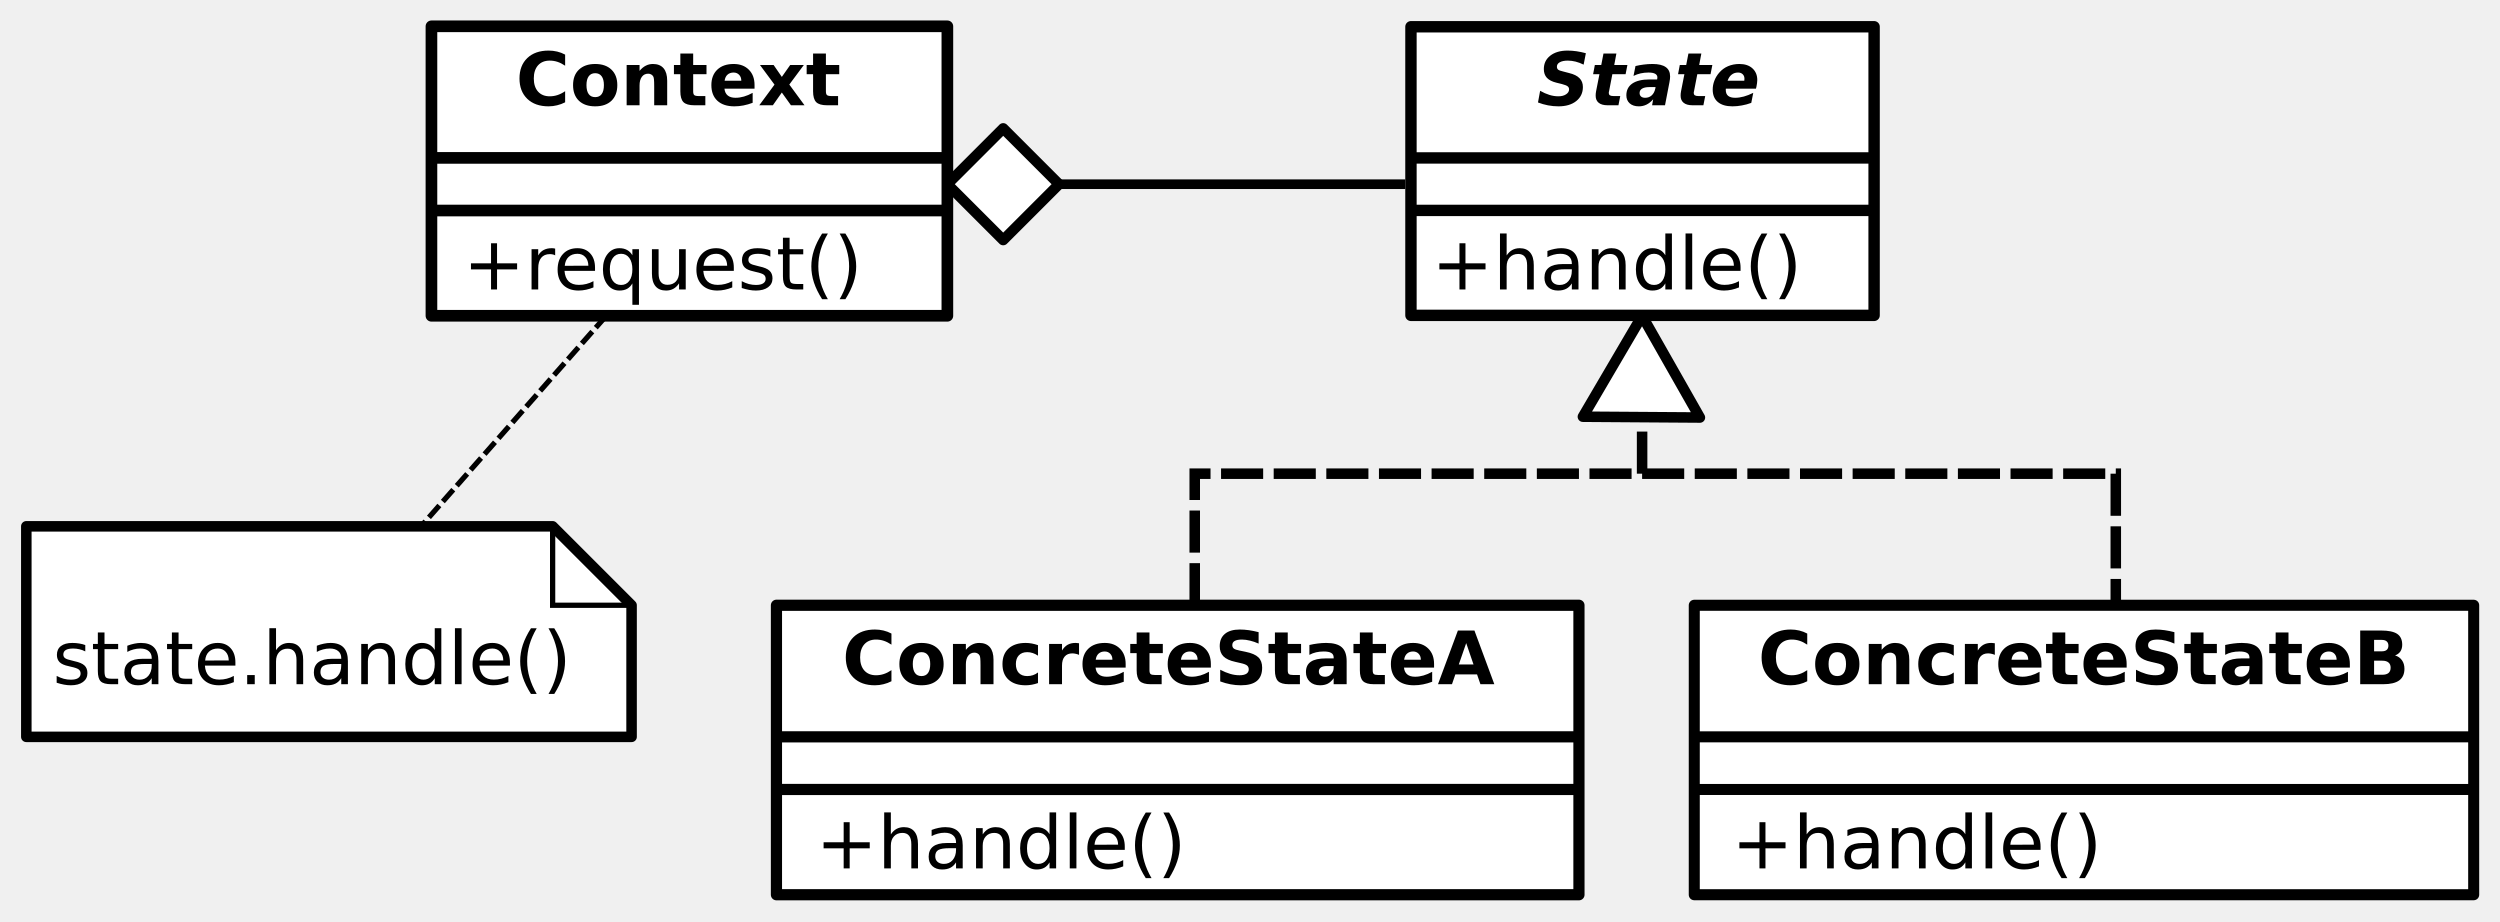
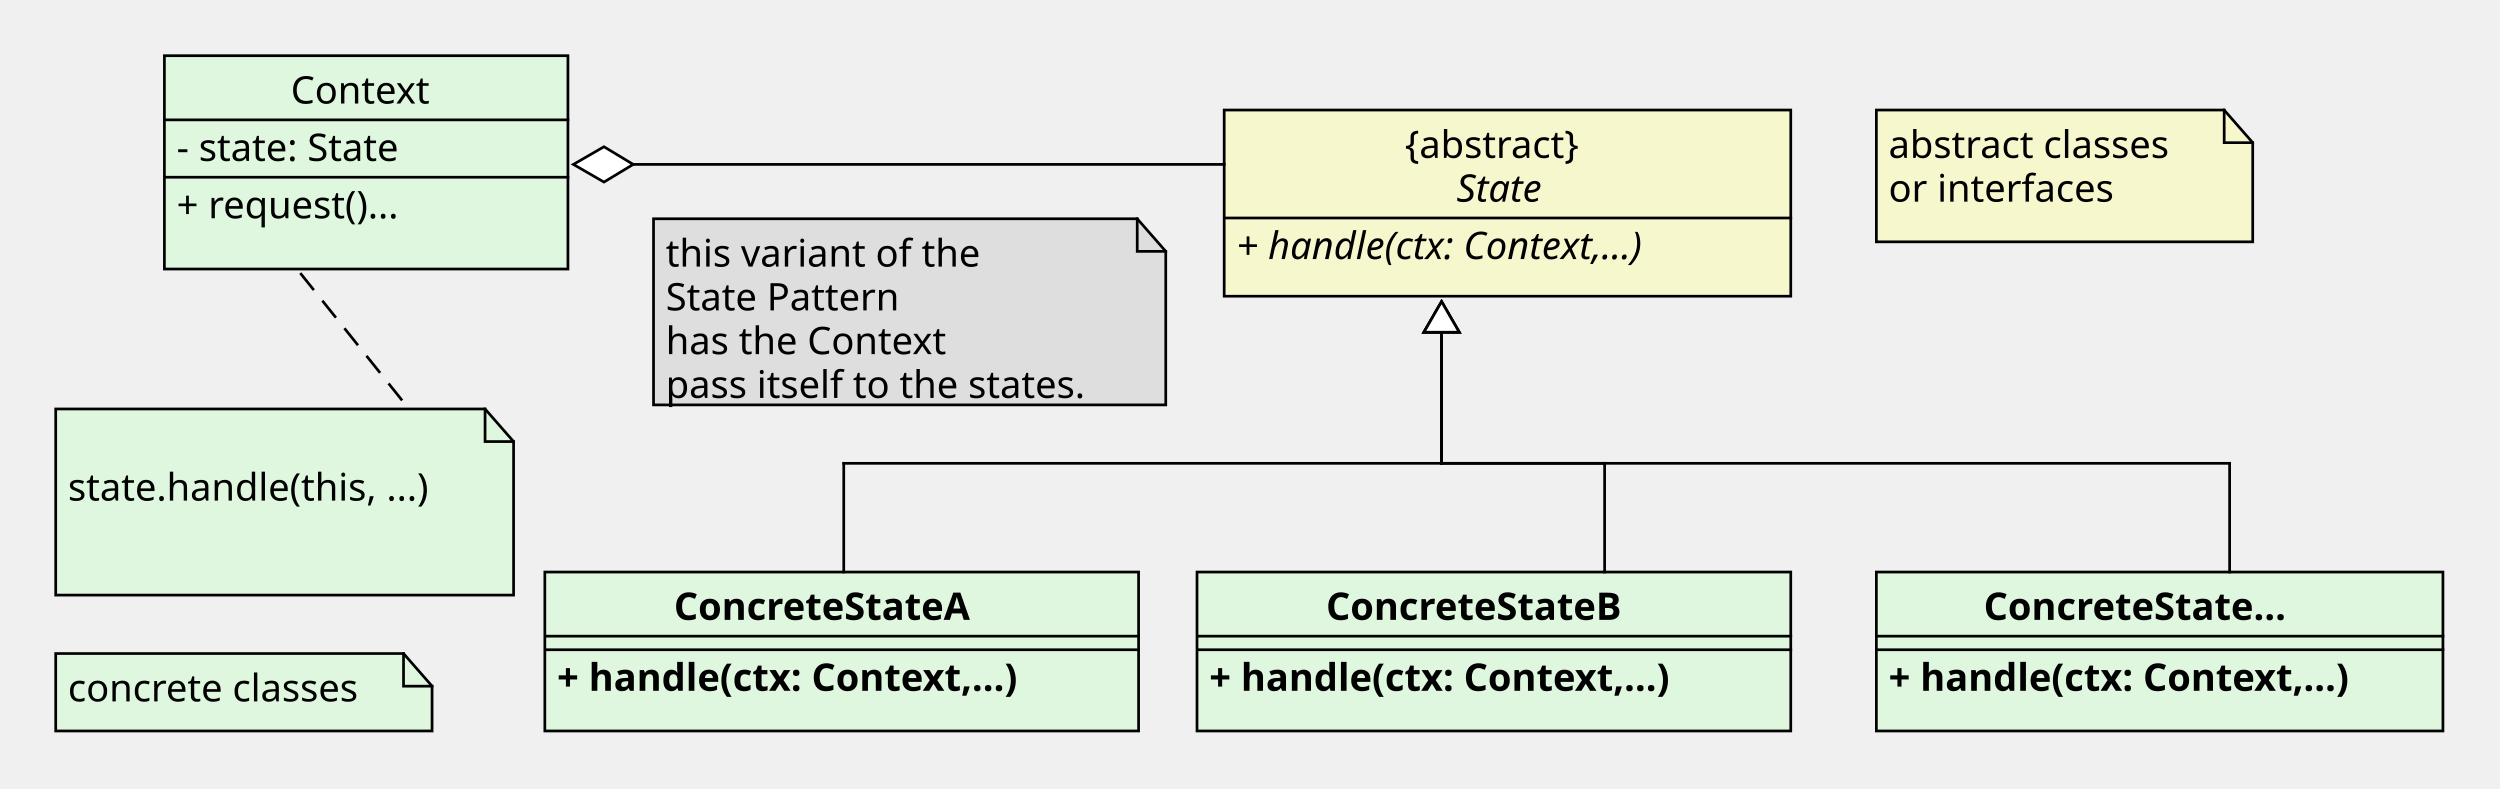
- <svg xmlns="http://www.w3.org/2000/svg" version="1.1" id="svg6918" height="175" width="475">
-   <defs id="defs6920" />
-   <g transform="translate(5,-77.36218)" style="display:inline" id="layer1">
-     <g id="g103">
-       <rect style="fill:#ffffff;fill-opacity:1;stroke:#000000;stroke-width:2.214;stroke-linecap:round;stroke-linejoin:round;stroke-miterlimit:4;stroke-dasharray:none;stroke-dashoffset:0;stroke-opacity:1" id="rect7006" width="98.026" height="55" x="76.974" y="82.362" />
-       <path style="fill:none;stroke:#000000;stroke-width:2.214;stroke-linecap:butt;stroke-linejoin:miter;stroke-miterlimit:4;stroke-dasharray:none;stroke-opacity:1" d="M 76.974,107.362 H 175" id="path7518" />
-       <path style="fill:none;stroke:#000000;stroke-width:2.214;stroke-linecap:butt;stroke-linejoin:miter;stroke-miterlimit:4;stroke-dasharray:none;stroke-opacity:1" d="M 76.974,117.362 H 175" id="path7520" />
-       <text xml:space="preserve" style="font-style:normal;font-weight:normal;line-height:0%;font-family:'Bitstream Vera Sans';fill:#000000;fill-opacity:1;stroke:none" x="93" y="97.362" id="text7522">
-         <tspan id="tspan7524" x="93" y="97.362" style="font-weight:bold;font-size:14px;line-height:1.25;-inkscape-font-specification:'Bitstream Vera Sans Bold'">Context</tspan>
-       </text>
-       <text xml:space="preserve" style="font-style:normal;font-weight:normal;line-height:0%;font-family:'Bitstream Vera Sans';fill:#000000;fill-opacity:1;stroke:none" x="83" y="132.362" id="text7526">
-         <tspan id="tspan7528" x="83" y="132.362" style="font-size:14px;line-height:1.25">+request()</tspan>
-       </text>
+ <svg xmlns="http://www.w3.org/2000/svg" fill-opacity="1" color-rendering="auto" color-interpolation="auto" text-rendering="auto" stroke="black" stroke-linecap="square" width="920" stroke-miterlimit="10" shape-rendering="auto" stroke-opacity="1" fill="black" stroke-dasharray="none" font-weight="normal" stroke-width="1" viewBox="170 30 920 290" height="290" font-family="'Dialog'" font-style="normal" stroke-linejoin="miter" font-size="12px" stroke-dashoffset="0" image-rendering="auto">
+   <defs id="genericDefs" />
+   <g>
+     <defs id="defs1">
+       <clipPath clipPathUnits="userSpaceOnUse" id="clipPath1">
+         <path d="M0 0 L2147483647 0 L2147483647 2147483647 L0 2147483647 L0 0 Z" />
+       </clipPath>
+       <clipPath clipPathUnits="userSpaceOnUse" id="clipPath2">
+         <path d="M0 0 L0 70 L190 70 L190 0 Z" />
+       </clipPath>
+       <clipPath clipPathUnits="userSpaceOnUse" id="clipPath3">
+         <path d="M0 0 L0 50 L140 50 L140 0 Z" />
+       </clipPath>
+       <clipPath clipPathUnits="userSpaceOnUse" id="clipPath4">
+         <path d="M0 0 L0 30 L140 30 L140 0 Z" />
+       </clipPath>
+       <clipPath clipPathUnits="userSpaceOnUse" id="clipPath5">
+         <path d="M0 0 L0 70 L170 70 L170 0 Z" />
+       </clipPath>
+       <clipPath clipPathUnits="userSpaceOnUse" id="clipPath6">
+         <path d="M0 0 L0 60 L210 60 L210 0 Z" />
+       </clipPath>
+       <clipPath clipPathUnits="userSpaceOnUse" id="clipPath7">
+         <path d="M0 0 L0 60 L220 60 L220 0 Z" />
+       </clipPath>
+       <clipPath clipPathUnits="userSpaceOnUse" id="clipPath8">
+         <path d="M0 0 L0 70 L210 70 L210 0 Z" />
+       </clipPath>
+       <clipPath clipPathUnits="userSpaceOnUse" id="clipPath9">
+         <path d="M0 0 L0 80 L150 80 L150 0 Z" />
+       </clipPath>
+       <clipPath clipPathUnits="userSpaceOnUse" id="clipPath10">
+         <path d="M0 0 L0 80 L70 80 L70 0 Z" />
+       </clipPath>
+       <clipPath clipPathUnits="userSpaceOnUse" id="clipPath11">
+         <path d="M0 0 L0 130 L320 130 L320 0 Z" />
+       </clipPath>
+       <clipPath clipPathUnits="userSpaceOnUse" id="clipPath12">
+         <path d="M0 0 L0 130 L90 130 L90 0 Z" />
+       </clipPath>
+       <clipPath clipPathUnits="userSpaceOnUse" id="clipPath13">
+         <path d="M0 0 L0 130 L250 130 L250 0 Z" />
+       </clipPath>
+       <clipPath clipPathUnits="userSpaceOnUse" id="clipPath14">
+         <path d="M0 0 L0 30 L270 30 L270 0 Z" />
+       </clipPath>
+     </defs>
+     <g fill="rgb(204,204,204)" fill-opacity="0.49" transform="translate(410,110)" stroke-opacity="0.49" stroke="rgb(204,204,204)">
+       <path d="M0.5 0.5 L178.5 0.5 L189 12.5 L189 69 L0.5 69 Z" stroke="none" clip-path="url(#clipPath2)" />
    </g>
-     <path id="path7539" d="M 110.179,137.362 75,177.362" style="fill:none;stroke:#000000;stroke-width:1;stroke-linecap:butt;stroke-linejoin:miter;stroke-miterlimit:4;stroke-dasharray:3, 1;stroke-dashoffset:0;stroke-opacity:1" />
-     <g id="g68">
-       <path style="fill:#ffffff;fill-opacity:1;stroke:#000000;stroke-width:2;stroke-linecap:round;stroke-linejoin:round;stroke-miterlimit:4;stroke-dashoffset:0;stroke-opacity:1" d="m 0,177.362 h 100 l 15,15 v 25 H 0 Z" id="rect7530" />
-       <path style="fill:none;stroke:#000000;stroke-width:1px;stroke-linecap:butt;stroke-linejoin:miter;stroke-opacity:1" d="m 100,177.362 v 15 h 15" id="path7533" />
-       <text xml:space="preserve" style="font-style:normal;font-weight:normal;line-height:0%;font-family:'Bitstream Vera Sans';fill:#000000;fill-opacity:1;stroke:none" x="5" y="207.362" id="text7535">
-         <tspan id="tspan7537" x="5" y="207.362" style="font-size:14px;line-height:1.25">state.handle()</tspan>
-       </text>
+     <g transform="translate(410,110)">
+       <path fill="none" d="M0.5 0.5 L178.5 0.5 L189 12.5 L189 69 L0.5 69 Z" clip-path="url(#clipPath2)" />
+       <path fill="none" d="M178.5 0.5 L178.5 12.5 L189 12.5" clip-path="url(#clipPath2)" />
+       <text x="5" font-size="14px" y="18.109" clip-path="url(#clipPath2)" font-family="sans-serif" stroke="none" xml:space="preserve">this variant of the</text>
+       <text x="5" font-size="14px" y="34.219" clip-path="url(#clipPath2)" font-family="sans-serif" stroke="none" xml:space="preserve">State Pattern</text>
+       <text x="5" font-size="14px" y="50.328" clip-path="url(#clipPath2)" font-family="sans-serif" stroke="none" xml:space="preserve">has the Context</text>
+       <text x="5" font-size="14px" y="66.438" clip-path="url(#clipPath2)" font-family="sans-serif" stroke="none" xml:space="preserve">pass itself to the states.</text>
    </g>
-     <rect transform="rotate(-45)" y="203.196" x="44.292" height="15" width="15" id="rect7618" style="fill:#ffffff;fill-opacity:1;stroke:#000000;stroke-width:2;stroke-linecap:round;stroke-linejoin:round;stroke-miterlimit:4;stroke-dasharray:none;stroke-dashoffset:0;stroke-opacity:1" />
-     <path id="path7620" d="M 262,112.362 H 195" style="fill:none;stroke:#000000;stroke-width:1.83;stroke-linecap:butt;stroke-linejoin:miter;stroke-miterlimit:4;stroke-dasharray:none;stroke-opacity:1" />
-     <g transform="translate(-6)" id="g94">
-       <rect style="fill:#ffffff;fill-opacity:1;stroke:#000000;stroke-width:2.163;stroke-linecap:round;stroke-linejoin:round;stroke-miterlimit:4;stroke-dasharray:none;stroke-dashoffset:0;stroke-opacity:1" id="rect7562" width="87.997" height="54.837" x="269.082" y="82.444" />
-       <path style="fill:none;stroke:#000000;stroke-width:2.163;stroke-linecap:butt;stroke-linejoin:miter;stroke-miterlimit:4;stroke-dasharray:none;stroke-opacity:1" d="m 269.082,107.37 h 87.997" id="path7564" />
-       <path style="fill:none;stroke:#000000;stroke-width:2.163;stroke-linecap:butt;stroke-linejoin:miter;stroke-miterlimit:4;stroke-dasharray:none;stroke-opacity:1" d="m 269.082,117.34 h 87.997" id="path7566" />
-       <text xml:space="preserve" style="font-style:italic;font-weight:normal;line-height:0%;font-family:'Bitstream Vera Sans';-inkscape-font-specification:'Bitstream Vera Sans Bold Oblique';display:inline;fill:#000000;fill-opacity:1;stroke:none" x="293" y="97.362" id="text7522-6">
-         <tspan id="tspan7524-0" x="293" y="97.362" style="font-style:italic;font-weight:bold;font-size:14px;line-height:1.25;-inkscape-font-specification:'Bitstream Vera Sans Bold Oblique'">State</tspan>
-       </text>
-       <text xml:space="preserve" style="font-style:normal;font-weight:normal;line-height:0%;font-family:'Bitstream Vera Sans';display:inline;fill:#000000;fill-opacity:1;stroke:none" x="273" y="132.362" id="text7526-1">
-         <tspan style="font-size:14px;line-height:1.25" id="tspan7528-5" x="273" y="132.362">+handle()</tspan>
-       </text>
+     <g fill="rgb(255,255,170)" fill-opacity="0.49" transform="translate(860,70)" stroke-opacity="0.49" stroke="rgb(255,255,170)">
+       <path d="M0.5 0.5 L128.5 0.5 L139 12.5 L139 49 L0.5 49 Z" stroke="none" clip-path="url(#clipPath3)" />
    </g>
-     <g transform="translate(-8)" id="g246">
-       <path style="fill:#ffffff;fill-opacity:1;stroke:#000000;stroke-width:2;stroke-linecap:round;stroke-linejoin:round;stroke-miterlimit:4;stroke-dasharray:none;stroke-dashoffset:0;stroke-opacity:1" id="path7741" d="m 261.071,273.857 -22.231,-0.155 11.25,-19.175 z" transform="translate(64.91026,-117.1651)" />
-       <path style="fill:none;stroke:#000000;stroke-width:2;stroke-linecap:butt;stroke-linejoin:miter;stroke-miterlimit:4;stroke-dasharray:8, 2;stroke-dashoffset:0;stroke-opacity:1" d="m 315,167.362 v -10" id="path7745" />
-       <path style="fill:none;stroke:#000000;stroke-width:2;stroke-linecap:butt;stroke-linejoin:miter;stroke-miterlimit:4;stroke-dasharray:8, 2;stroke-dashoffset:0;stroke-opacity:1" d="m 230,192.362 v -25 h 175 v 25" id="path7743" />
+     <g transform="translate(860,70)">
+       <path fill="none" d="M0.5 0.5 L128.5 0.5 L139 12.5 L139 49 L0.5 49 Z" clip-path="url(#clipPath3)" />
+       <path fill="none" d="M128.5 0.5 L128.5 12.5 L139 12.5" clip-path="url(#clipPath3)" />
+       <text x="5" font-size="14px" y="18.109" clip-path="url(#clipPath3)" font-family="sans-serif" stroke="none" xml:space="preserve">abstract classes</text>
+       <text x="5" font-size="14px" y="34.219" clip-path="url(#clipPath3)" font-family="sans-serif" stroke="none" xml:space="preserve">or interfaces</text>
    </g>
-     <g id="g255">
-       <rect style="fill:#ffffff;fill-opacity:1;stroke:#000000;stroke-width:2.126;stroke-linecap:round;stroke-linejoin:round;stroke-miterlimit:4;stroke-dasharray:none;stroke-dashoffset:0;stroke-opacity:1" id="rect7562-9" width="152.475" height="55" x="142.525" y="192.362" />
-       <path style="fill:none;stroke:#000000;stroke-width:2.126;stroke-linecap:butt;stroke-linejoin:miter;stroke-miterlimit:4;stroke-dasharray:none;stroke-opacity:1" d="M 142.525,217.362 H 295" id="path7564-2" />
-       <path style="fill:none;stroke:#000000;stroke-width:2.126;stroke-linecap:butt;stroke-linejoin:miter;stroke-miterlimit:4;stroke-dasharray:none;stroke-opacity:1" d="M 142.525,227.362 H 295" id="path7566-2" />
-       <text xml:space="preserve" style="font-style:normal;font-weight:normal;line-height:0%;font-family:'Bitstream Vera Sans';-inkscape-font-specification:'Bitstream Vera Sans Bold';display:inline;fill:#000000;fill-opacity:1;stroke:none" x="155" y="207.362" id="text7522-6-5">
-         <tspan id="tspan7524-0-0" x="155" y="207.362" style="font-style:normal;font-weight:bold;font-size:14px;line-height:1.25;-inkscape-font-specification:'Bitstream Vera Sans Bold'">ConcreteStateA</tspan>
-       </text>
-       <text xml:space="preserve" style="font-style:normal;font-weight:normal;line-height:0%;font-family:'Bitstream Vera Sans';display:inline;fill:#000000;fill-opacity:1;stroke:none" x="150" y="242.362" id="text7526-1-9">
-         <tspan style="font-size:14px;line-height:1.25" id="tspan7528-5-6" x="150" y="242.362">+handle()</tspan>
-       </text>
+     <g fill="rgb(204,255,204)" fill-opacity="0.49" transform="translate(190,270)" stroke-opacity="0.49" stroke="rgb(204,255,204)">
+       <path d="M0.5 0.5 L128.5 0.5 L139 12.5 L139 29 L0.5 29 Z" stroke="none" clip-path="url(#clipPath4)" />
    </g>
-     <g id="g264">
-       <rect style="fill:#ffffff;fill-opacity:1;stroke:#000000;stroke-width:2.095;stroke-linecap:round;stroke-linejoin:round;stroke-miterlimit:4;stroke-dasharray:none;stroke-dashoffset:0;stroke-opacity:1" id="rect7562-9-4" width="148.089" height="55" x="316.911" y="192.362" />
-       <path style="fill:none;stroke:#000000;stroke-width:2.095;stroke-linecap:butt;stroke-linejoin:miter;stroke-miterlimit:4;stroke-dasharray:none;stroke-opacity:1" d="M 316.911,217.362 H 465" id="path7564-2-7" />
-       <path style="fill:none;stroke:#000000;stroke-width:2.095;stroke-linecap:butt;stroke-linejoin:miter;stroke-miterlimit:4;stroke-dasharray:none;stroke-opacity:1" d="M 316.911,227.362 H 465" id="path7566-2-4" />
-       <text xml:space="preserve" style="font-style:normal;font-weight:normal;line-height:0%;font-family:'Bitstream Vera Sans';-inkscape-font-specification:'Bitstream Vera Sans Bold';display:inline;fill:#000000;fill-opacity:1;stroke:none" x="329" y="207.362" id="text7522-6-5-7">
-         <tspan id="tspan7524-0-0-4" x="329" y="207.362" style="font-style:normal;font-weight:bold;font-size:14px;line-height:1.25;-inkscape-font-specification:'Bitstream Vera Sans Bold'">ConcreteStateB</tspan>
-       </text>
-       <text xml:space="preserve" style="font-style:normal;font-weight:normal;line-height:0%;font-family:'Bitstream Vera Sans';display:inline;fill:#000000;fill-opacity:1;stroke:none" x="324" y="242.362" id="text7526-1-9-0">
-         <tspan style="font-size:14px;line-height:1.25" id="tspan7528-5-6-0" x="324" y="242.362">+handle()</tspan>
-       </text>
+     <g transform="translate(190,270)">
+       <path fill="none" d="M0.5 0.5 L128.5 0.5 L139 12.5 L139 29 L0.5 29 Z" clip-path="url(#clipPath4)" />
+       <path fill="none" d="M128.5 0.5 L128.5 12.5 L139 12.5" clip-path="url(#clipPath4)" />
+       <text x="5" font-size="14px" y="18.109" clip-path="url(#clipPath4)" font-family="sans-serif" stroke="none" xml:space="preserve">concrete classes</text>
+     </g>
+     <g fill="rgb(204,255,204)" fill-opacity="0.49" transform="translate(190,180)" stroke-opacity="0.49" stroke="rgb(204,255,204)">
+       <path d="M0.5 0.5 L158.5 0.5 L169 12.5 L169 69 L0.5 69 Z" stroke="none" clip-path="url(#clipPath5)" />
+     </g>
+     <g transform="translate(190,180)">
+       <path fill="none" d="M0.5 0.5 L158.5 0.5 L169 12.5 L169 69 L0.5 69 Z" clip-path="url(#clipPath5)" />
+       <path fill="none" d="M158.5 0.5 L158.5 12.5 L169 12.5" clip-path="url(#clipPath5)" />
+       <text x="5" font-size="14px" y="34.219" clip-path="url(#clipPath5)" font-family="sans-serif" stroke="none" xml:space="preserve">state.handle(this, ...)</text>
+     </g>
+     <g fill="rgb(204,255,204)" fill-opacity="0.49" transform="translate(860,240)" stroke-opacity="0.49" stroke="rgb(204,255,204)">
+       <rect x="0.5" width="208.5" height="58.5" y="0.5" clip-path="url(#clipPath6)" stroke="none" />
+     </g>
+     <g transform="translate(860,240)">
+       <rect fill="none" x="0.5" width="208.5" height="58.5" y="0.5" clip-path="url(#clipPath6)" />
+       <text x="40" font-size="14px" y="18.109" clip-path="url(#clipPath6)" font-family="sans-serif" stroke="none" font-weight="bold" xml:space="preserve">ConcreteState...</text>
+       <path fill="none" d="M1 24.109 L209 24.109" clip-path="url(#clipPath6)" />
+       <path fill="none" d="M1 29.109 L209 29.109" clip-path="url(#clipPath6)" />
+       <text x="5" font-size="14px" y="44.219" clip-path="url(#clipPath6)" font-family="sans-serif" stroke="none" font-weight="bold" xml:space="preserve">+ handle(ctx: Context,...)</text>
+     </g>
+     <g fill="rgb(204,255,204)" fill-opacity="0.49" transform="translate(370,240)" stroke-opacity="0.49" stroke="rgb(204,255,204)">
+       <rect x="0.5" width="218.5" height="58.5" y="0.5" clip-path="url(#clipPath7)" stroke="none" />
+     </g>
+     <g transform="translate(370,240)">
+       <rect fill="none" x="0.5" width="218.5" height="58.5" y="0.5" clip-path="url(#clipPath7)" />
+       <text x="48" font-size="14px" y="18.109" clip-path="url(#clipPath7)" font-family="sans-serif" stroke="none" font-weight="bold" xml:space="preserve">ConcreteStateA</text>
+       <path fill="none" d="M1 24.109 L219 24.109" clip-path="url(#clipPath7)" />
+       <path fill="none" d="M1 29.109 L219 29.109" clip-path="url(#clipPath7)" />
+       <text x="5" font-size="14px" y="44.219" clip-path="url(#clipPath7)" font-family="sans-serif" stroke="none" font-weight="bold" xml:space="preserve">+ handle(ctx: Context,...)</text>
+     </g>
+     <g fill="rgb(204,255,204)" fill-opacity="0.49" transform="translate(610,240)" stroke-opacity="0.49" stroke="rgb(204,255,204)">
+       <rect x="0.5" width="218.5" height="58.5" y="0.5" clip-path="url(#clipPath7)" stroke="none" />
+     </g>
+     <g transform="translate(610,240)">
+       <rect fill="none" x="0.5" width="218.5" height="58.5" y="0.5" clip-path="url(#clipPath7)" />
+       <text x="48" font-size="14px" y="18.109" clip-path="url(#clipPath7)" font-family="sans-serif" stroke="none" font-weight="bold" xml:space="preserve">ConcreteStateB</text>
+       <path fill="none" d="M1 24.109 L219 24.109" clip-path="url(#clipPath7)" />
+       <path fill="none" d="M1 29.109 L219 29.109" clip-path="url(#clipPath7)" />
+       <text x="5" font-size="14px" y="44.219" clip-path="url(#clipPath7)" font-family="sans-serif" stroke="none" font-weight="bold" xml:space="preserve">+ handle(ctx: Context,...)</text>
+     </g>
+     <g fill="rgb(255,255,170)" fill-opacity="0.49" transform="translate(620,70)" stroke-opacity="0.49" stroke="rgb(255,255,170)">
+       <rect x="0.5" width="208.5" height="68.5" y="0.5" clip-path="url(#clipPath8)" stroke="none" />
+     </g>
+     <g transform="translate(620,70)">
+       <rect fill="none" x="0.5" width="208.5" height="68.5" y="0.5" clip-path="url(#clipPath8)" />
+       <text x="67" font-size="14px" y="18.109" clip-path="url(#clipPath8)" font-family="sans-serif" stroke="none" xml:space="preserve">{abstract}</text>
+       <text x="86" font-size="14px" y="34.219" clip-path="url(#clipPath8)" font-family="sans-serif" font-style="italic" stroke="none" xml:space="preserve">State</text>
+       <path fill="none" d="M1 40.219 L209 40.219" clip-path="url(#clipPath8)" />
+       <text x="5" font-size="14px" y="55.328" clip-path="url(#clipPath8)" font-family="sans-serif" font-style="italic" stroke="none" xml:space="preserve">+ handle(ctx: Context,...)</text>
+     </g>
+     <g fill="rgb(204,255,204)" fill-opacity="0.49" transform="translate(230,50)" stroke-opacity="0.49" stroke="rgb(204,255,204)">
+       <rect x="0.5" width="148.5" height="78.5" y="0.5" clip-path="url(#clipPath9)" stroke="none" />
+     </g>
+     <g transform="translate(230,50)">
+       <rect fill="none" x="0.5" width="148.5" height="78.5" y="0.5" clip-path="url(#clipPath9)" />
+       <text x="47" font-size="14px" y="18.109" clip-path="url(#clipPath9)" font-family="sans-serif" stroke="none" xml:space="preserve">Context</text>
+       <path fill="none" d="M1 24.109 L149 24.109" clip-path="url(#clipPath9)" />
+       <text x="5" font-size="14px" y="39.219" clip-path="url(#clipPath9)" font-family="sans-serif" stroke="none" xml:space="preserve">- state: State</text>
+       <path fill="none" d="M1 45.219 L149 45.219" clip-path="url(#clipPath9)" />
+       <text x="5" font-size="14px" y="60.328" clip-path="url(#clipPath9)" font-family="sans-serif" stroke="none" xml:space="preserve">+ request()...</text>
+     </g>
+     <g stroke-dasharray="8,5" stroke-miterlimit="5" transform="translate(270,120)" stroke-linecap="butt">
+       <path fill="none" d="M10.5 10.5 L50.5 60.5" clip-path="url(#clipPath10)" />
+     </g>
+     <g transform="translate(690,130)">
+       <path fill="none" d="M10.5 11.5 L10.5 70.5" clip-path="url(#clipPath11)" />
+       <path fill="none" d="M10.5 70.5 L300.5 70.5" clip-path="url(#clipPath11)" />
+       <path fill="none" d="M300.5 70.5 L300.5 110.5" clip-path="url(#clipPath11)" />
+       <path fill="white" d="M4 22.258 L10.5 11 L17 22.258 Z" clip-path="url(#clipPath11)" stroke="none" />
+       <path fill="none" d="M4 22.258 L10.5 11 L17 22.258 Z" clip-path="url(#clipPath11)" />
+     </g>
+     <g transform="translate(690,130)">
+       <path fill="none" d="M10.5 11.5 L10.5 70.5" clip-path="url(#clipPath12)" />
+       <path fill="none" d="M10.5 70.5 L70.5 70.5" clip-path="url(#clipPath12)" />
+       <path fill="none" d="M70.5 70.5 L70.5 110.5" clip-path="url(#clipPath12)" />
+       <path fill="white" d="M4 22.258 L10.5 11 L17 22.258 Z" clip-path="url(#clipPath12)" stroke="none" />
+       <path fill="none" d="M4 22.258 L10.5 11 L17 22.258 Z" clip-path="url(#clipPath12)" />
+     </g>
+     <g transform="translate(470,130)">
+       <path fill="none" d="M230.5 11.5 L230.5 70.5" clip-path="url(#clipPath13)" />
+       <path fill="none" d="M230.5 70.5 L10.5 70.5" clip-path="url(#clipPath13)" />
+       <path fill="none" d="M10.5 70.5 L10.5 110.5" clip-path="url(#clipPath13)" />
+       <path fill="white" d="M224 22.258 L230.5 11 L237 22.258 Z" clip-path="url(#clipPath13)" stroke="none" />
+       <path fill="none" d="M224 22.258 L230.5 11 L237 22.258 Z" clip-path="url(#clipPath13)" />
+     </g>
+     <g transform="translate(370,80)">
+       <path fill="none" d="M11.5 10.5 L250.5 10.5" clip-path="url(#clipPath14)" />
+       <path fill="white" d="M22.258 17 L11 10.5 L22.258 4 L33.017 10.5 Z" clip-path="url(#clipPath14)" stroke="none" />
+       <path fill="none" d="M22.258 17 L11 10.5 L22.258 4 L33.017 10.5 Z" clip-path="url(#clipPath14)" />
    </g>
  </g>
</svg>
